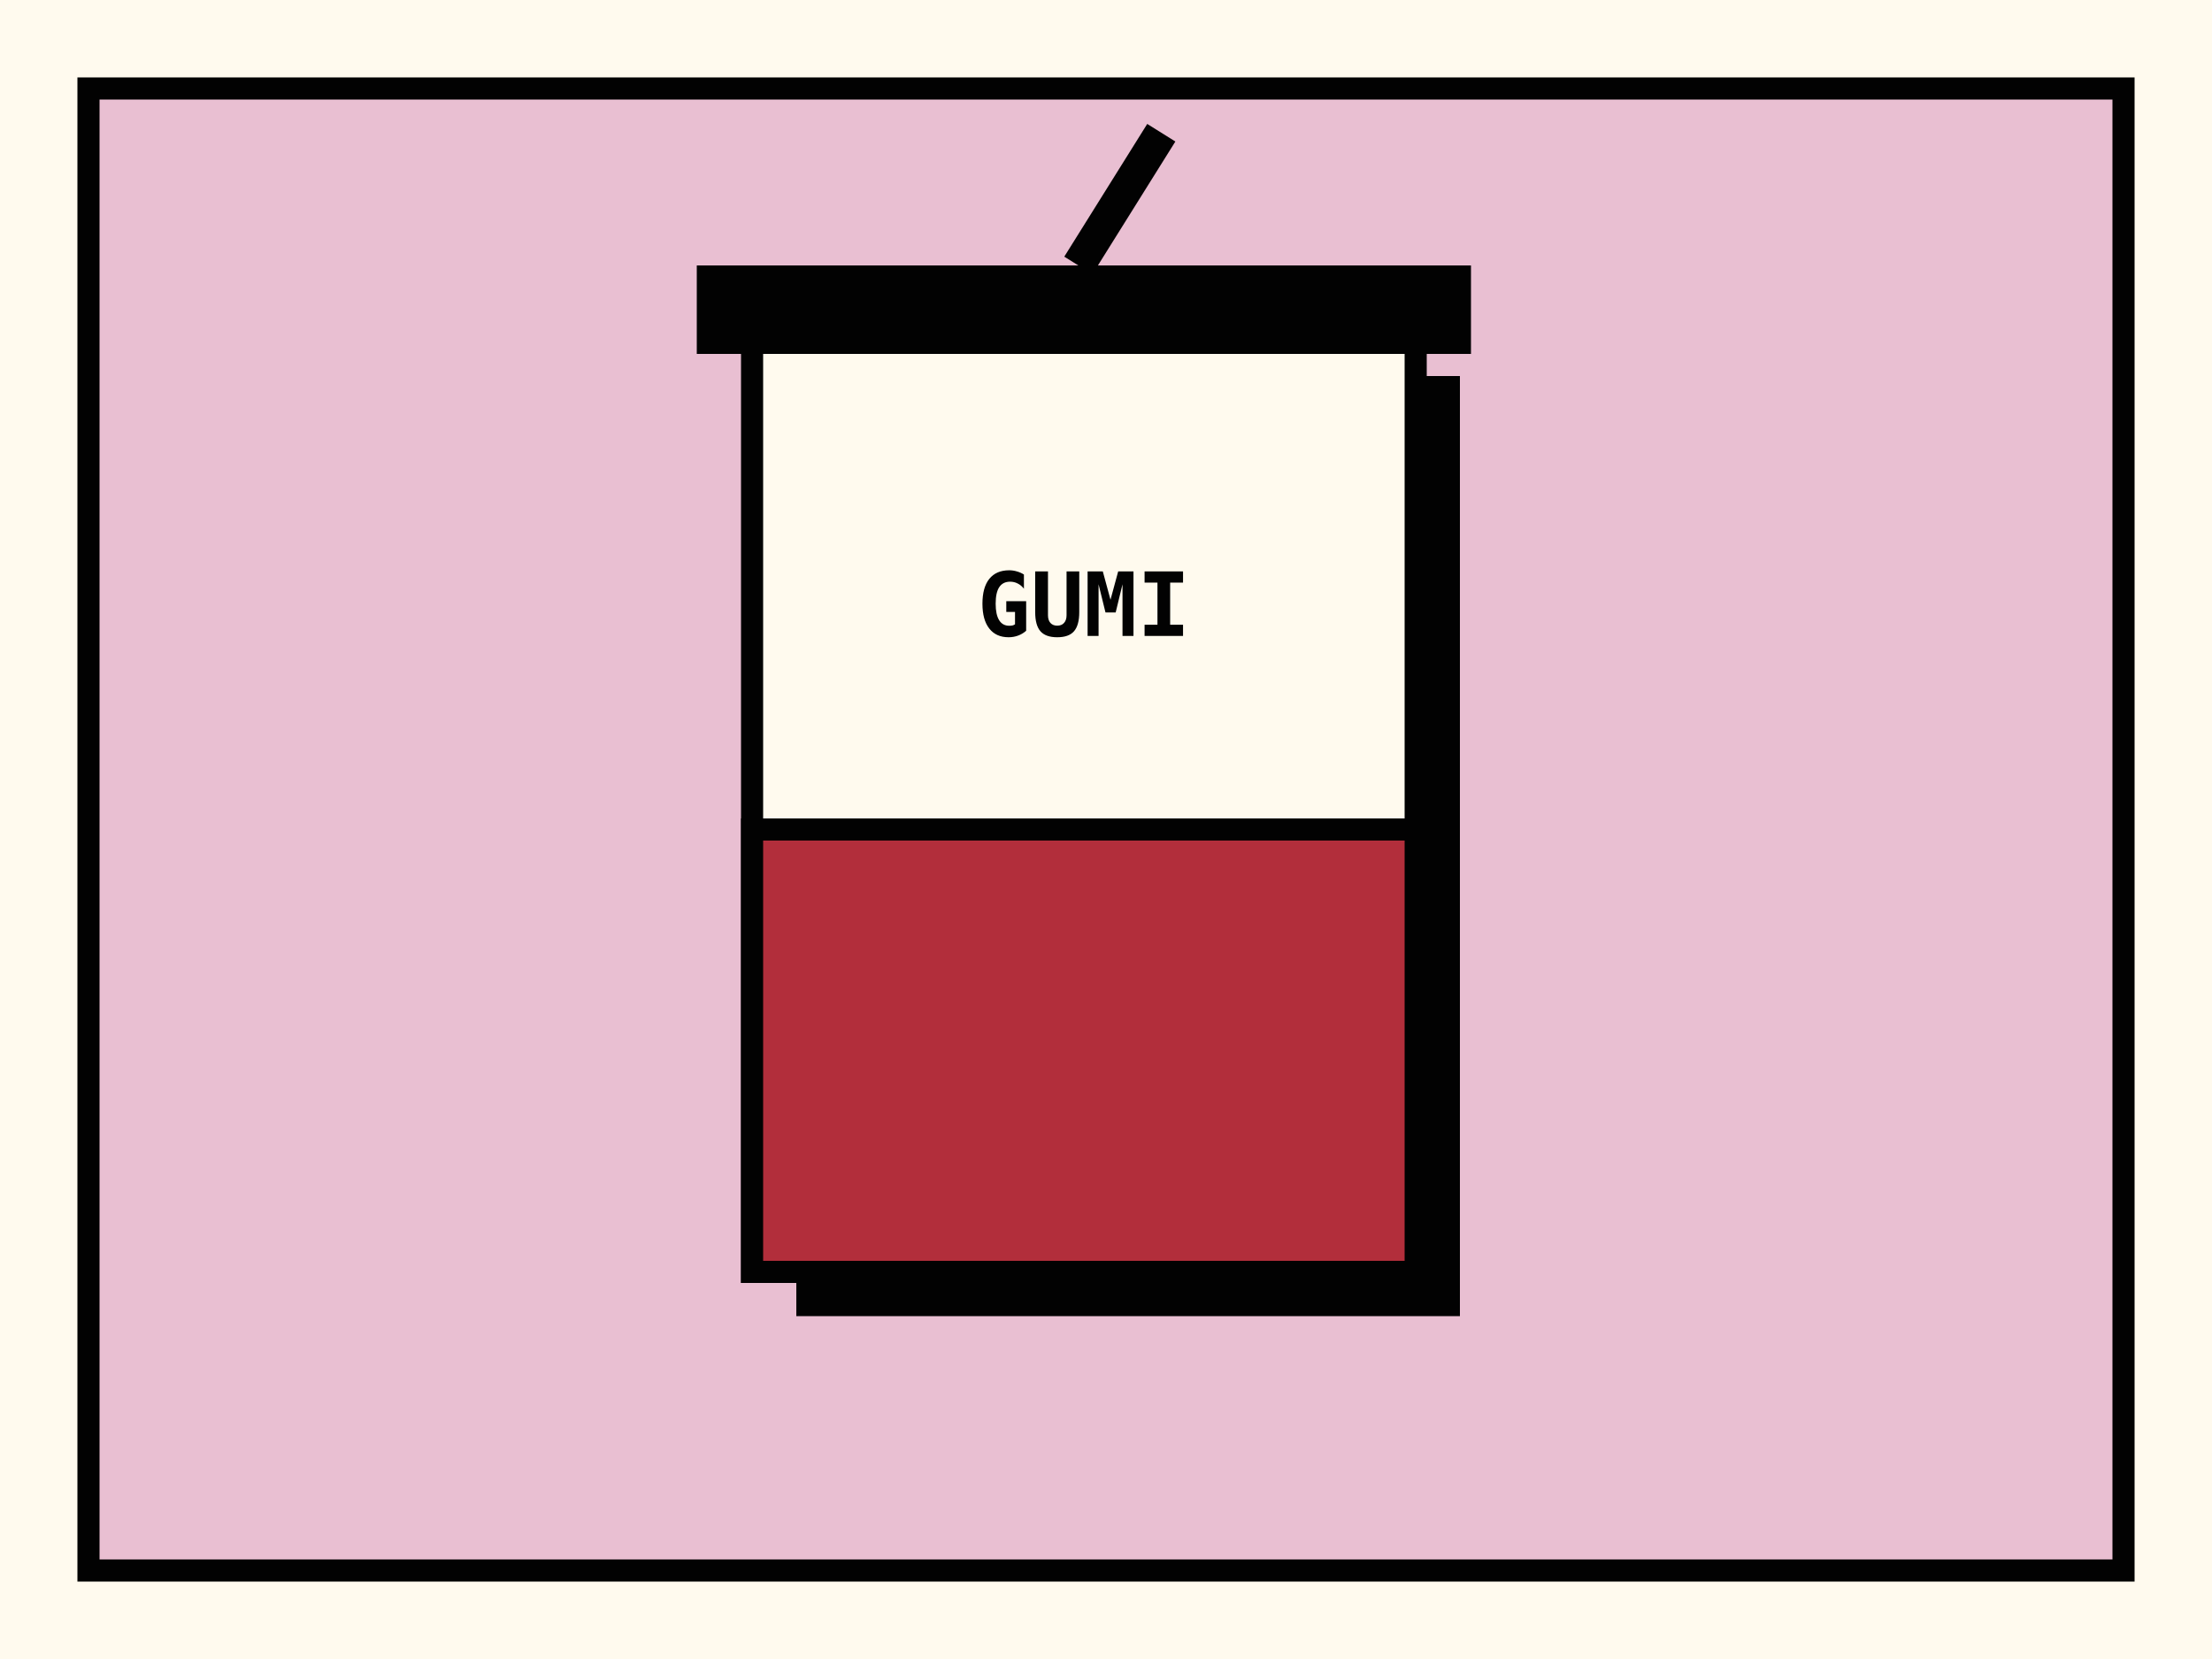
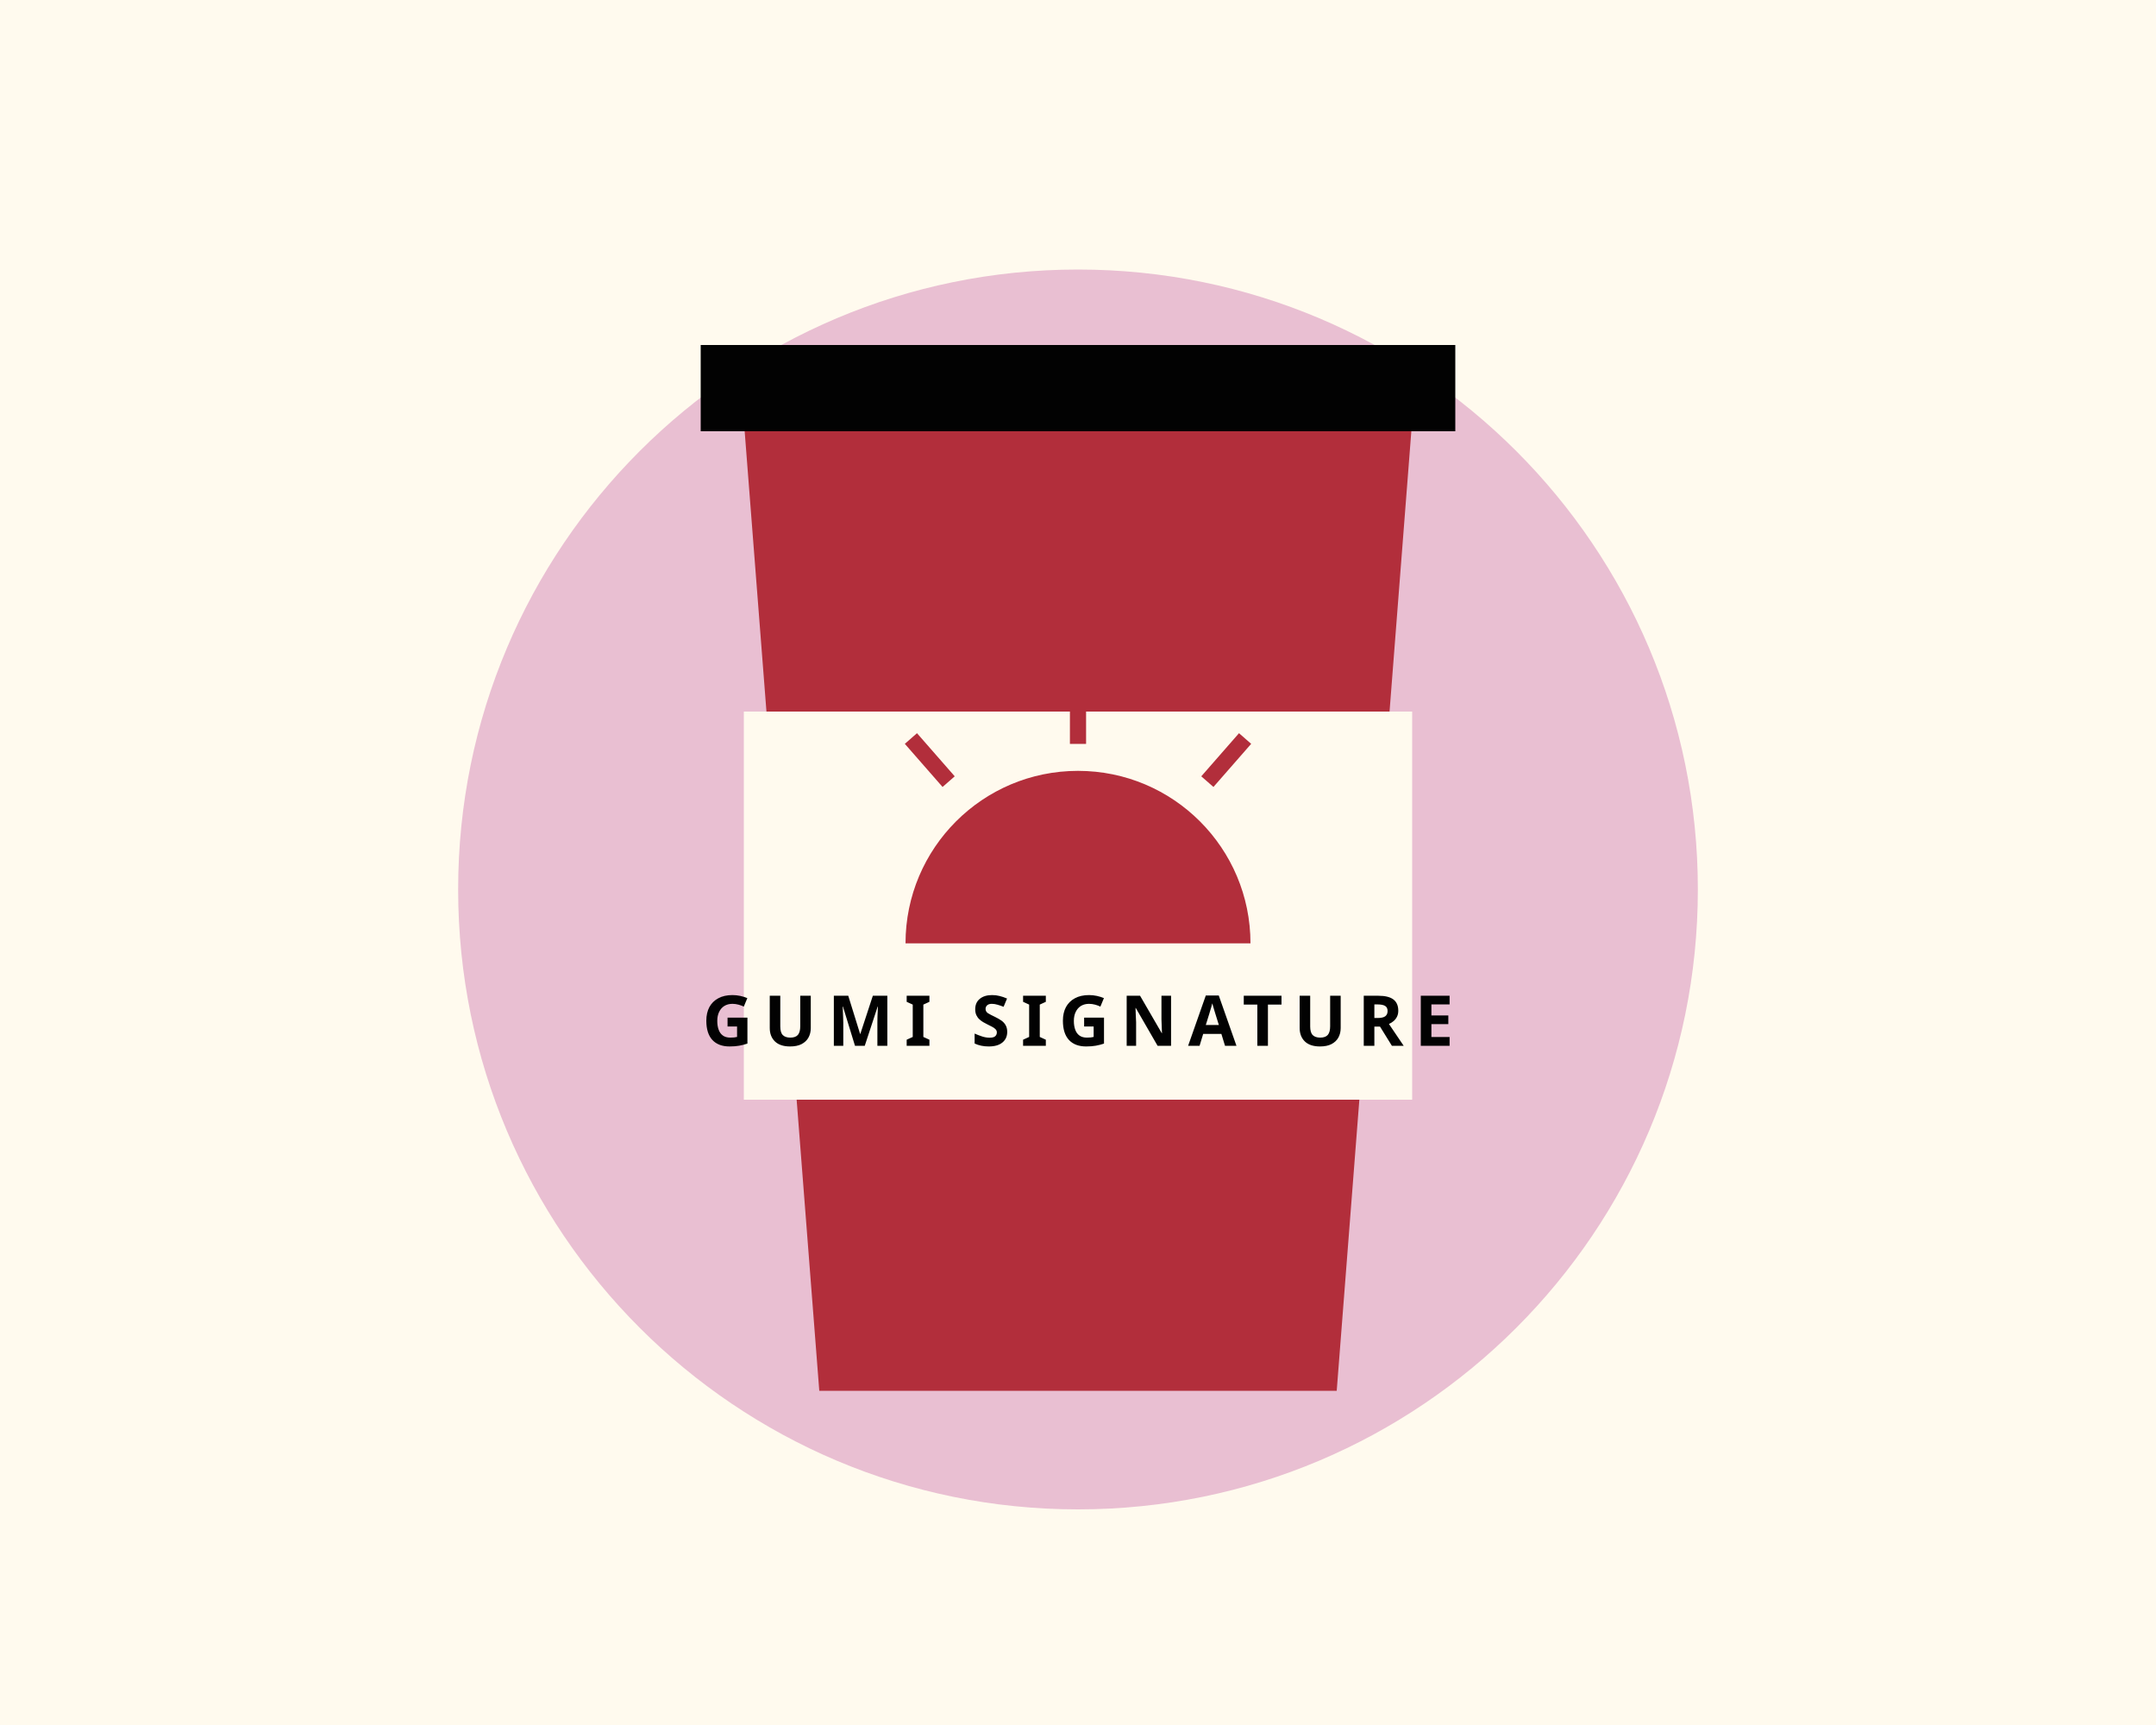
- <svg xmlns="http://www.w3.org/2000/svg" viewBox="0 0 400 300" width="400" height="300">
-   <rect width="400" height="300" fill="#fffaee" />
-   <rect x="16" y="16" width="368" height="268" fill="#e9bfd2" stroke="#020202" stroke-width="4" />
-   <rect x="144" y="68" width="120" height="170" fill="#020202" />
-   <rect x="136" y="60" width="120" height="170" fill="#fffaee" stroke="#020202" stroke-width="4" />
-   <rect x="136" y="150" width="120" height="80" fill="#b22e3b" stroke="#020202" stroke-width="4" />
-   <rect x="126" y="48" width="140" height="16" fill="#020202" />
-   <line x1="210" y1="24" x2="195" y2="48" stroke="#020202" stroke-width="6" />
-   <text x="196" y="115" font-family="monospace" font-weight="bold" font-size="16" text-anchor="middle" fill="#020202">GUMI</text>
+ <svg xmlns="http://www.w3.org/2000/svg" viewBox="0 0 400 320" width="400" height="320">
+   <rect width="400" height="320" fill="#fffaee" />
+   <circle cx="200" cy="165" r="115" fill="#e9bfd2" />
+   <path d="M138 78 L262 78 L248 258 L152 258 Z" fill="#b22e3b" />
+   <rect x="138" y="132" width="124" height="72" fill="#fffaee" />
+   <path d="M168 175 A32 32 0 0 1 232 175 Z" fill="#b22e3b" />
+   <line x1="200" y1="138" x2="200" y2="128" stroke="#b22e3b" stroke-width="3" />
+   <line x1="176" y1="145" x2="169" y2="137" stroke="#b22e3b" stroke-width="3" />
+   <line x1="224" y1="145" x2="231" y2="137" stroke="#b22e3b" stroke-width="3" />
+   <rect x="130" y="64" width="140" height="16" fill="#020202" />
+   <text x="200" y="194" font-family="sans-serif" font-weight="900" font-size="13" text-anchor="middle" fill="#020202" letter-spacing="2">GUMI SIGNATURE</text>
</svg>
